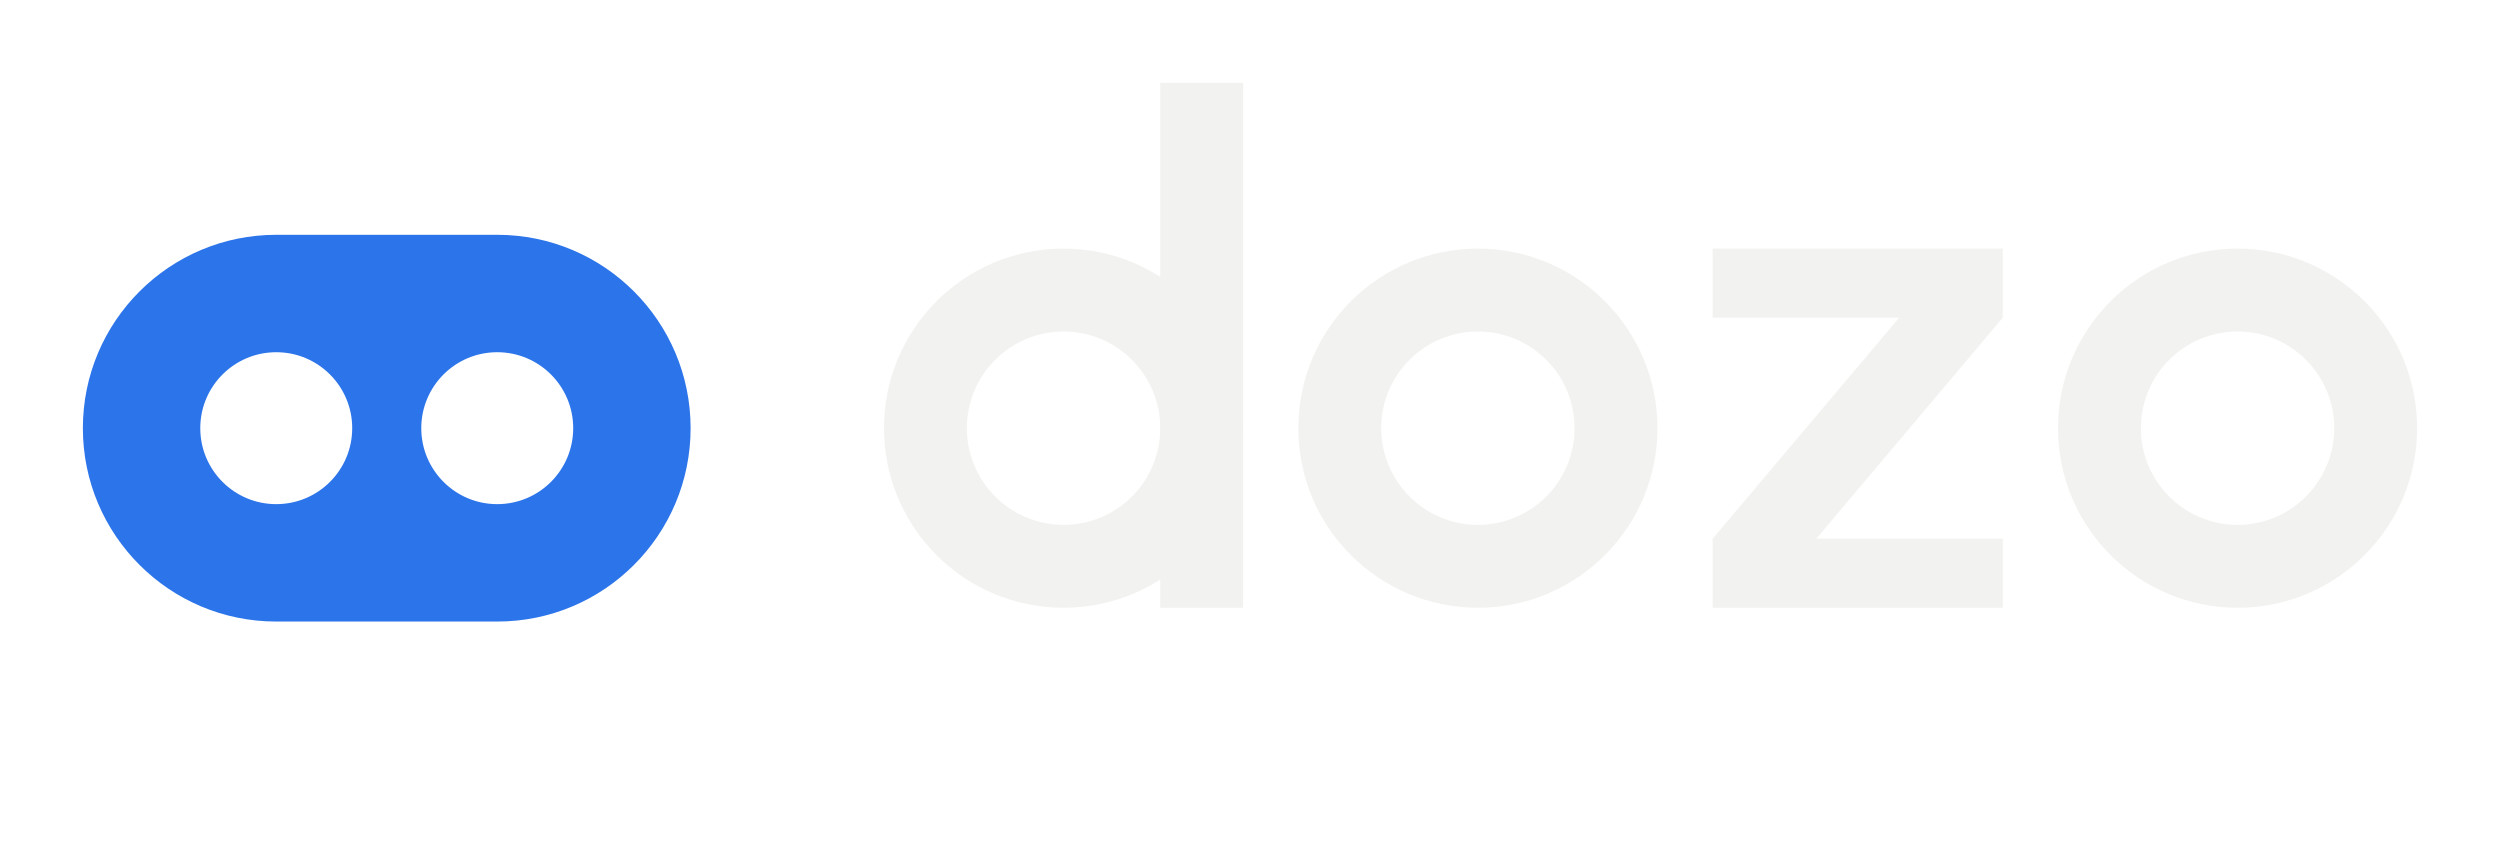
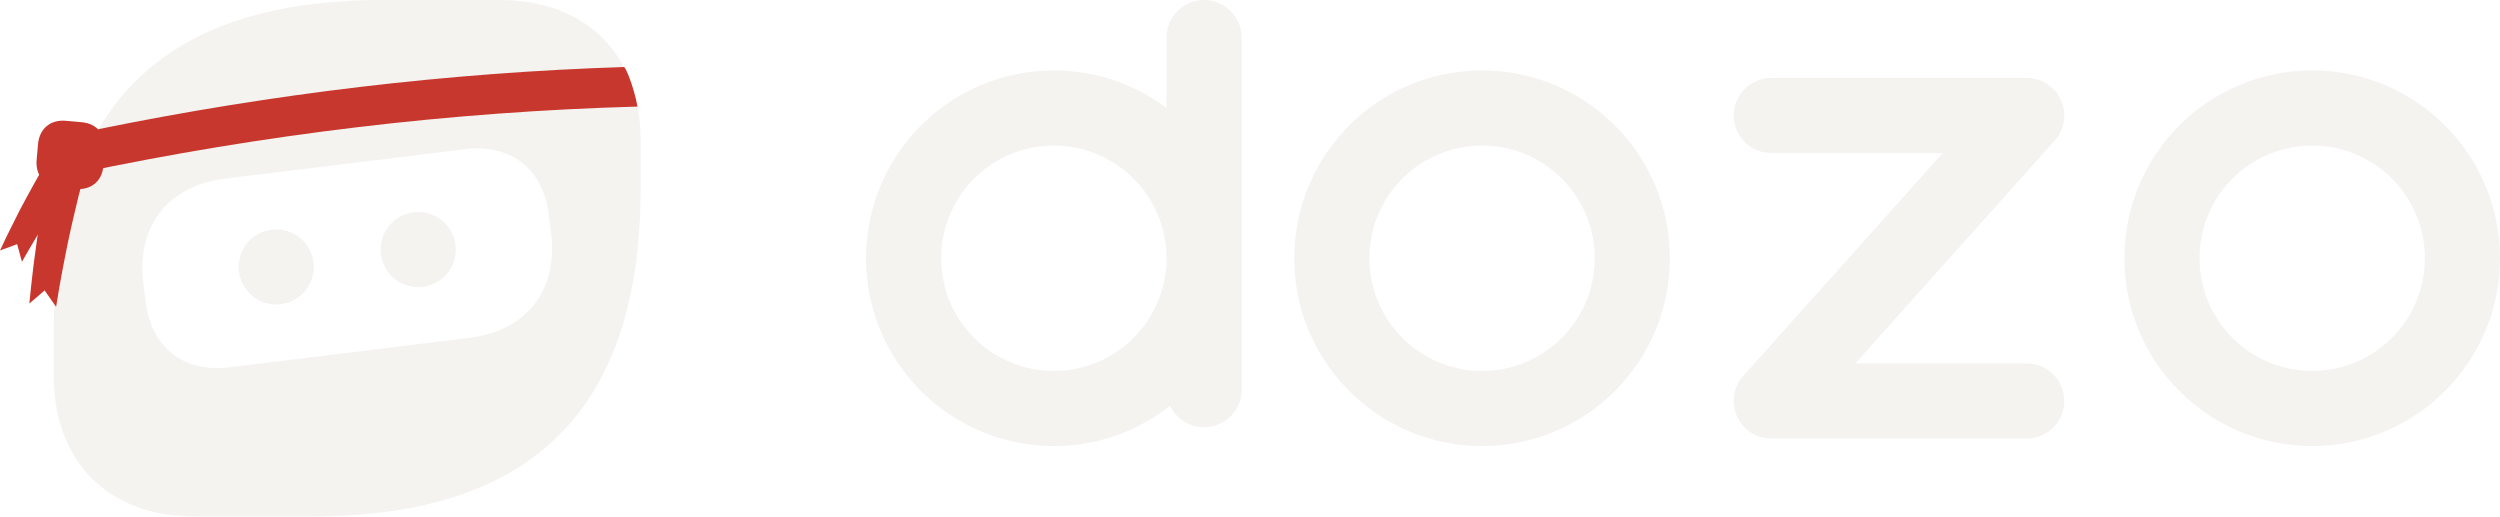
- <svg xmlns="http://www.w3.org/2000/svg" viewBox="-12 -12 362 124">
-   <path fill="#2b74ea" fill-rule="evenodd" transform="translate(-6 0)" d="M34 22H66A28 28 0 0 1 66 78H34A28 28 0 0 1 34 22ZM34 39A11 11 0 1 0 34 61A11 11 0 1 0 34 39ZM66 39A11 11 0 1 0 66 61A11 11 0 1 0 66 39Z" />
-   <g transform="translate(116 0)">
-     <path fill="#f2f2f0" d="M26 24A26 26 0 1 0 26 76A26 26 0 1 0 26 24ZM26 36A14 14 0 1 1 26 64A14 14 0 1 1 26 36Z" fill-rule="evenodd" />
-     <path fill="#f2f2f0" d="M40 0H52V76H40Z" />
-     <path fill="#f2f2f0" fill-rule="evenodd" d="M86 24A26 26 0 1 0 86 76A26 26 0 1 0 86 24ZM86 36A14 14 0 1 1 86 64A14 14 0 1 1 86 36Z" />
-     <path fill="#f2f2f0" d="M120 24H162V34L135 66H162V76H120V66L147 34H120Z" />
-     <path fill="#f2f2f0" fill-rule="evenodd" d="M196 24A26 26 0 1 0 196 76A26 26 0 1 0 196 24ZM196 36A14 14 0 1 1 196 64A14 14 0 1 1 196 36Z" />
-   </g>
+ <svg xmlns="http://www.w3.org/2000/svg" viewBox="2.42 10 212.98 44">
+   <path fill="#f4f3f0" fill-rule="evenodd" d="M35 10L45 10C52.35 10 57 14.65 57 22L57 26C57 44.82 47.82 54 29 54L19 54C11.65 54 7 49.35 7 42L7 38C7 19.18 16.18 10 35 10ZM21.6 25.22L42.04 22.71C45.93 22.23 48.7 24.39 49.17 28.28L49.37 29.87C49.97 34.73 47.27 38.19 42.4 38.78L21.96 41.29C18.07 41.77 15.3 39.61 14.83 35.72L14.63 34.13C14.03 29.27 16.73 25.81 21.6 25.22Z" />
+   <circle cx="25.95" cy="32.74" r="3.2" fill="#f4f3f0" />
+   <circle cx="38.05" cy="31.26" r="3.2" fill="#f4f3f0" />
+   <path fill="#C8372D" d="M6.94 22.82C6.89 23.09 6.71 23.9 6.6 24.44C6.5 24.97 6.39 25.51 6.29 26.05C6.19 26.59 6.09 27.13 6 27.68C5.91 28.22 5.82 28.76 5.74 29.3C5.65 29.85 5.57 30.39 5.5 30.94C5.42 31.48 5.35 32.03 5.28 32.57C5.21 33.12 5.15 33.66 5.09 34.21C5.03 34.76 4.95 35.58 4.92 35.86L6.22 34.74L7.2 36.14C7.24 35.88 7.37 35.08 7.46 34.55C7.55 34.01 7.65 33.48 7.75 32.96C7.85 32.43 7.95 31.9 8.06 31.37C8.16 30.85 8.28 30.32 8.39 29.8C8.51 29.27 8.62 28.75 8.75 28.23C8.87 27.71 8.99 27.19 9.12 26.67C9.25 26.15 9.39 25.63 9.53 25.12C9.66 24.6 9.88 23.83 9.95 23.57Z" />
+   <path fill="#C8372D" d="M7.24 22.39C7.13 22.57 6.8 23.11 6.58 23.47C6.37 23.84 6.15 24.2 5.94 24.57C5.73 24.94 5.52 25.31 5.31 25.68C5.1 26.05 4.9 26.42 4.7 26.79C4.5 27.16 4.3 27.54 4.1 27.91C3.91 28.29 3.72 28.67 3.53 29.05C3.34 29.43 3.15 29.81 2.96 30.19C2.78 30.57 2.51 31.15 2.42 31.34L3.88 30.8L4.29 32.3C4.39 32.12 4.7 31.58 4.91 31.22C5.11 30.87 5.33 30.51 5.54 30.16C5.75 29.81 5.97 29.45 6.19 29.1C6.41 28.75 6.63 28.41 6.85 28.06C7.07 27.72 7.3 27.37 7.53 27.03C7.76 26.69 7.99 26.35 8.22 26.01C8.45 25.67 8.69 25.34 8.93 25C9.17 24.67 9.53 24.17 9.65 24.01Z" />
+   <path fill="#C8372D" d="M10.82 21C25.73 17.96 40.65 16.19 55.57 15.71C55.67 15.62 56.38 17.23 56.73 19.08C40.84 19.52 24.94 21.42 9.05 24.77C7.78 28.03 8.96 24.17 10.82 21Z" />
+   <path fill="#C8372D" d="M8.01 20.29L9.38 20.41C10.68 20.53 11.46 21.46 11.35 22.76L11.23 24.13C11.12 25.43 10.18 26.21 8.88 26.1L7.52 25.98C6.21 25.87 5.43 24.93 5.54 23.63L5.66 22.27C5.78 20.96 6.71 20.18 8.01 20.29Z" />
+   <path fill="#f4f3f0" d="M76.2 32A16 16 0 1 0 108.2 32A16 16 0 1 0 76.2 32ZM82.6 32A9.6 9.6 0 1 1 101.8 32A9.6 9.6 0 1 1 82.6 32ZM105 10H105A3.2 3.2 0 0 0 101.8 13.2V43.2A3.2 3.2 0 0 0 105 46.4H105A3.2 3.2 0 0 0 108.2 43.2V13.2A3.2 3.2 0 0 0 105 10Z" />
+   <path fill="#f4f3f0" d="M112.68 32A16 16 0 1 0 144.68 32A16 16 0 1 0 112.68 32ZM119.08 32A9.6 9.6 0 1 1 138.28 32A9.6 9.6 0 1 1 119.08 32Z" />
+   <path fill="#f4f3f0" d="M153.32 16.64L175.08 16.64A3.2 3.2 0 0 1 175.08 23.04L153.32 23.04A3.2 3.2 0 0 1 153.32 16.64ZM177.465 21.974L155.705 46.294A3.2 3.2 0 0 1 150.935 42.026L172.695 17.706A3.2 3.2 0 0 1 177.465 21.974ZM153.32 40.96L175.08 40.96A3.2 3.2 0 0 1 175.08 47.36L153.32 47.36A3.2 3.2 0 0 1 153.32 40.96Z" />
+   <path fill="#f4f3f0" d="M183.4 32A16 16 0 1 0 215.4 32A16 16 0 1 0 183.4 32ZM189.8 32A9.6 9.6 0 1 1 209 32A9.6 9.6 0 1 1 189.8 32Z" />
</svg>
